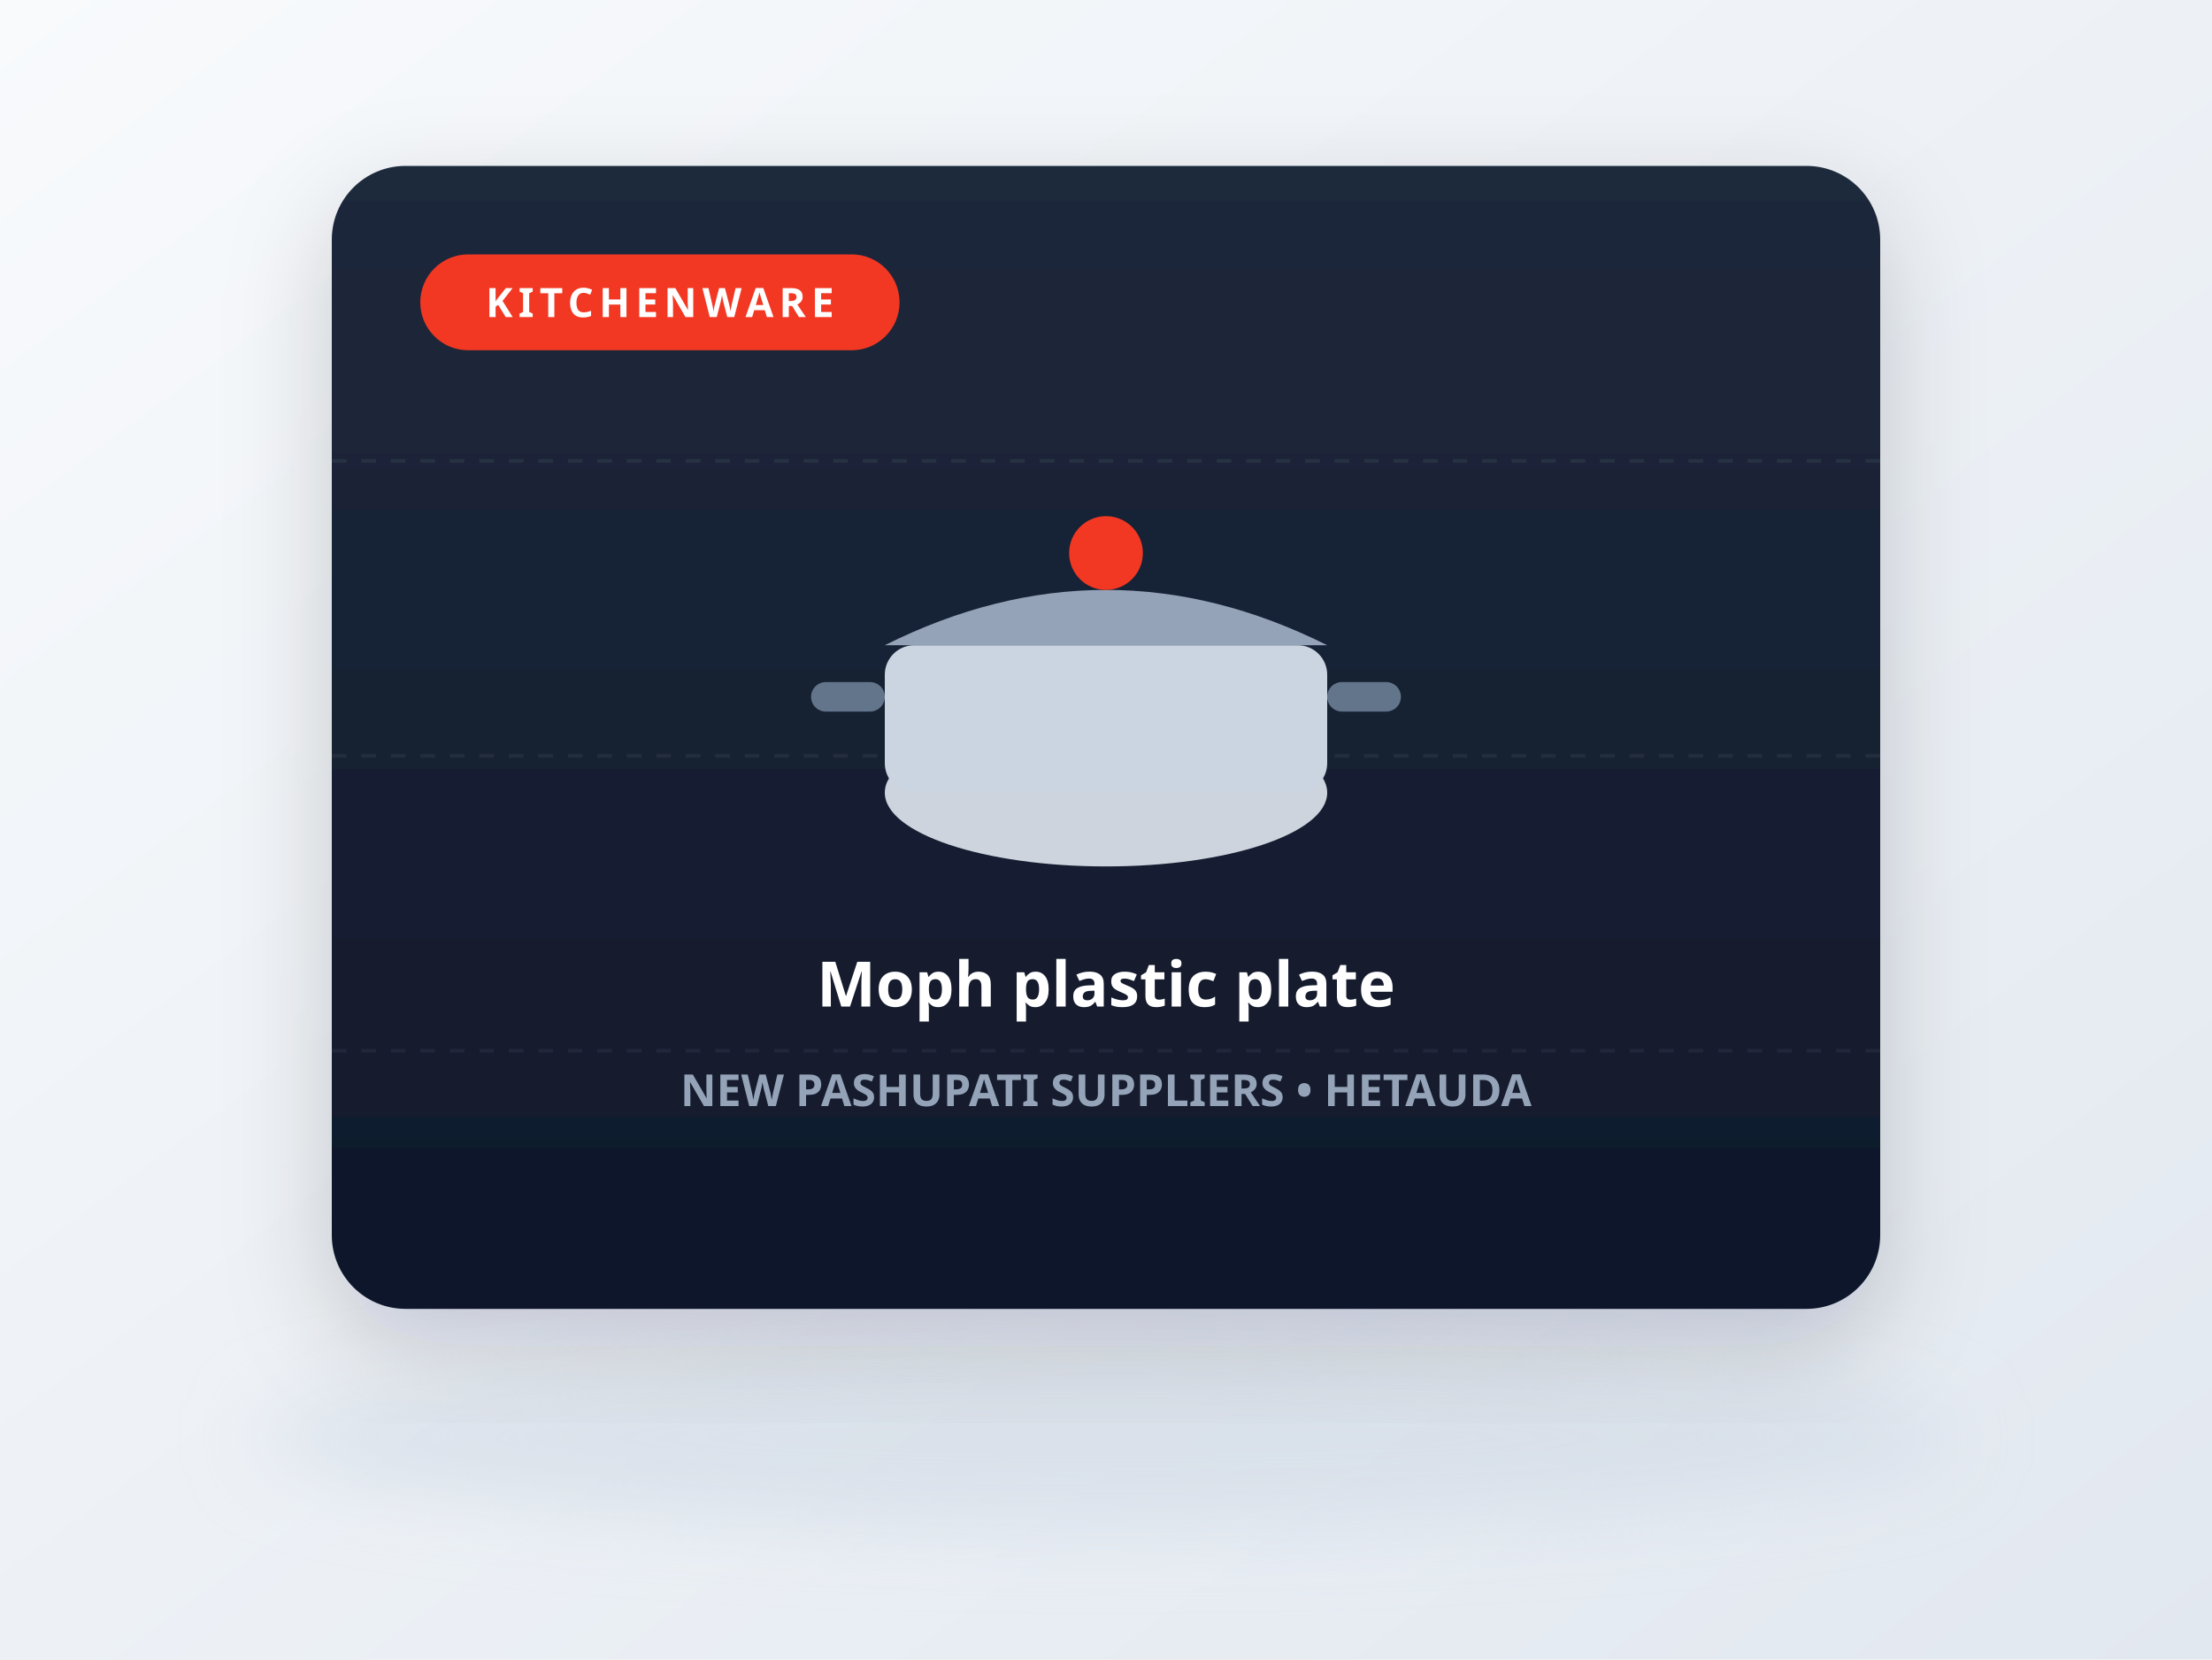
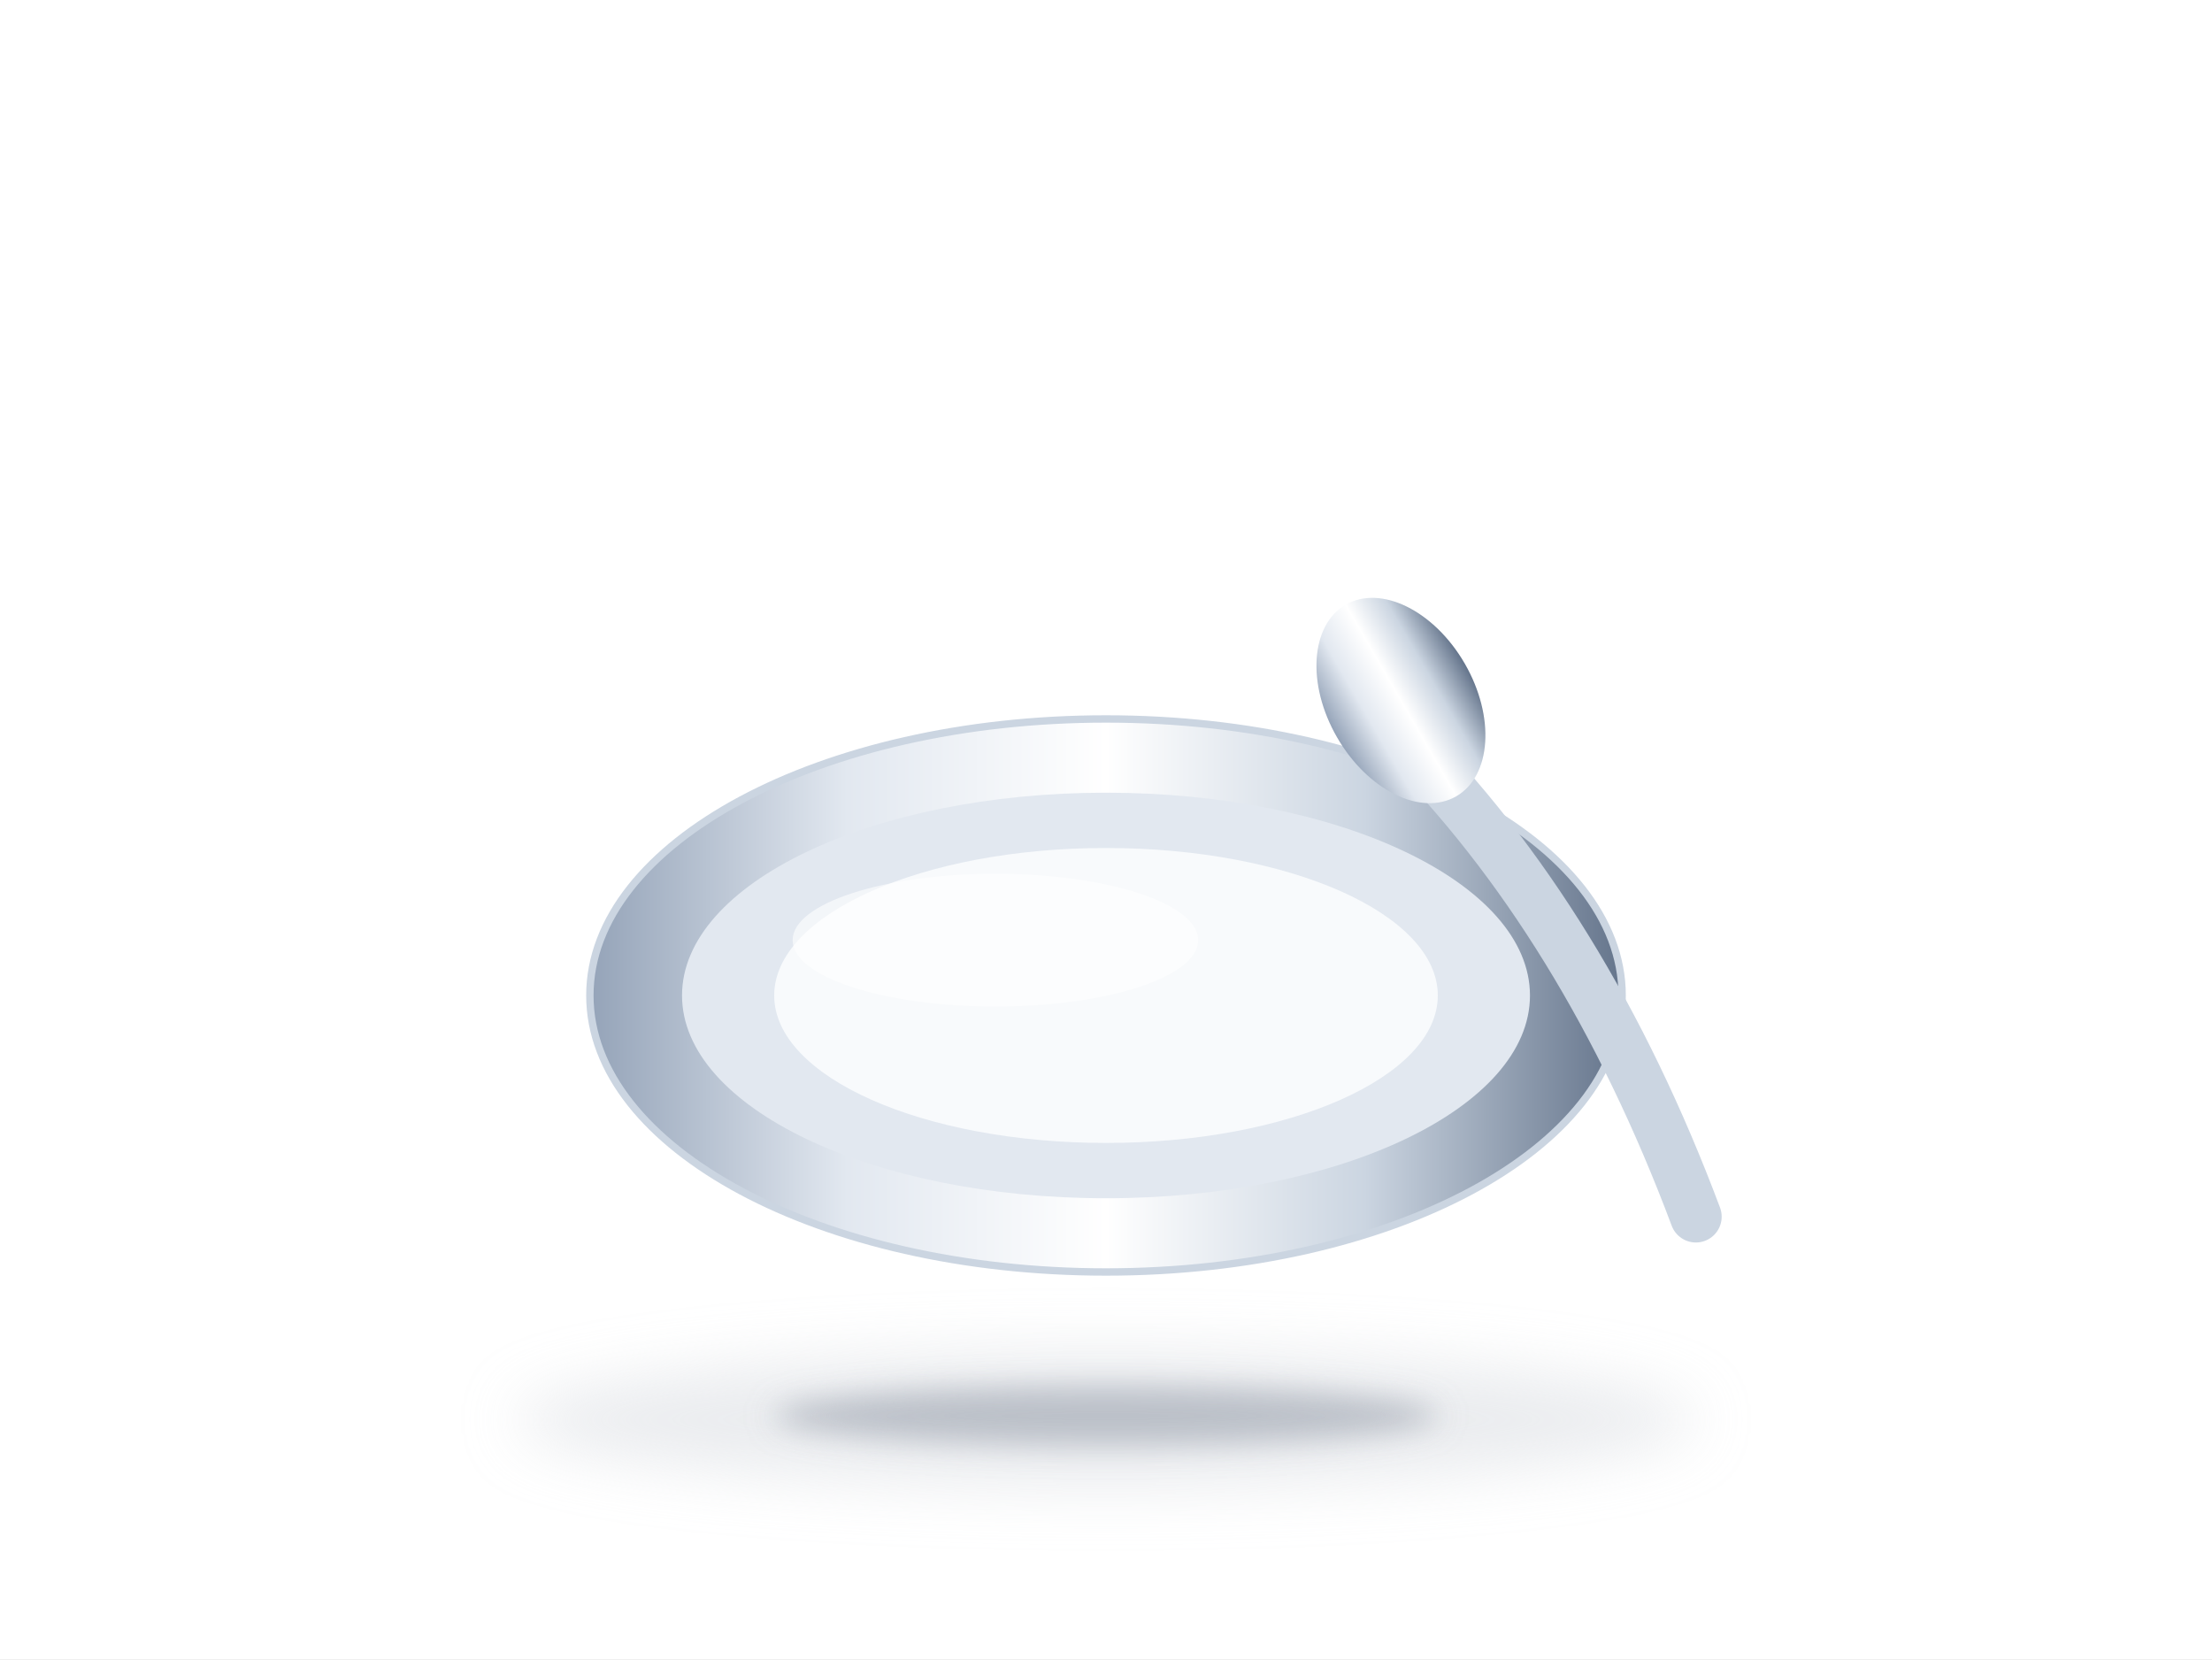
<svg xmlns="http://www.w3.org/2000/svg" viewBox="0 0 600 450" width="600" height="450">
  <defs>
-     <linearGradient id="bgGrad" x1="0%" y1="0%" x2="100%" y2="100%">
-       <stop offset="0%" stop-color="#F8FAFC" />
+     <linearGradient id="metalGrad" x1="0%" y1="0%" x2="100%" y2="0%">
+       <stop offset="0%" stop-color="#94A3B8" />
+       <stop offset="25%" stop-color="#E2E8F0" />
+       <stop offset="50%" stop-color="#FFFFFF" />
+       <stop offset="75%" stop-color="#CBD5E1" />
+       <stop offset="100%" stop-color="#64748B" />
+     </linearGradient>
+     <linearGradient id="chromeGrad" x1="0%" y1="0%" x2="0%" y2="100%">
+       <stop offset="0%" stop-color="#FFFFFF" />
+       <stop offset="35%" stop-color="#CBD5E1" />
+       <stop offset="70%" stop-color="#94A3B8" />
      <stop offset="100%" stop-color="#E2E8F0" />
    </linearGradient>
-     <linearGradient id="cardGrad" x1="0%" y1="0%" x2="0%" y2="100%">
-       <stop offset="0%" stop-color="#1E293B" />
-       <stop offset="100%" stop-color="#0F172A" />
+     <linearGradient id="brassGrad" x1="0%" y1="0%" x2="100%" y2="100%">
+       <stop offset="0%" stop-color="#FDE68A" />
+       <stop offset="30%" stop-color="#F59E0B" />
+       <stop offset="70%" stop-color="#D97706" />
+       <stop offset="100%" stop-color="#B45309" />
    </linearGradient>
-     <filter id="shadow" x="-10%" y="-10%" width="120%" height="120%">
-       <feDropShadow dx="0" dy="10" stdDeviation="14" flood-color="#0F172A" flood-opacity="0.18" />
-     </filter>
+     <linearGradient id="nonstickGrad" x1="0%" y1="0%" x2="100%" y2="100%">
+       <stop offset="0%" stop-color="#262626" />
+       <stop offset="50%" stop-color="#171717" />
+       <stop offset="100%" stop-color="#0A0A0A" />
+     </linearGradient>
+     <linearGradient id="strawGrad" x1="0%" y1="0%" x2="100%" y2="0%">
+       <stop offset="0%" stop-color="#D97706" />
+       <stop offset="50%" stop-color="#FDE68A" />
+       <stop offset="100%" stop-color="#B45309" />
+     </linearGradient>
  </defs>
-   <rect width="600" height="450" fill="url(#bgGrad)" />
-   <ellipse cx="300" cy="390" rx="230" ry="24" fill="#CBD5E1" opacity="0.5" filter="blur(10px)" />
-   <g transform="translate(90, 45)" filter="url(#shadow)">
-     <rect width="420" height="310" rx="20" fill="url(#cardGrad)" />
-     <line x1="0" y1="80" x2="420" y2="80" stroke="#FFFFFF" stroke-opacity="0.06" stroke-dasharray="4,4" />
-     <line x1="0" y1="160" x2="420" y2="160" stroke="#FFFFFF" stroke-opacity="0.06" stroke-dasharray="4,4" />
-     <line x1="0" y1="240" x2="420" y2="240" stroke="#FFFFFF" stroke-opacity="0.06" stroke-dasharray="4,4" />
-     <rect x="24" y="24" width="130" height="26" rx="13" fill="#F23822" />
-     <text x="89" y="41" font-family="system-ui, sans-serif" font-size="11" font-weight="800" fill="#FFFFFF" text-anchor="middle" letter-spacing="1.5">KITCHENWARE</text>
-     <g transform="translate(10, 10)">
-       <ellipse cx="200" cy="160" rx="60" ry="20" fill="#E2E8F0" opacity="0.9" />
-       <rect x="140" y="120" width="120" height="40" rx="8" fill="#CBD5E1" />
-       <path d="M 140 120 Q 200 90 260 120 Z" fill="#94A3B8" />
-       <circle cx="200" cy="95" r="10" fill="#F23822" />
-       <rect x="120" y="130" width="20" height="8" rx="4" fill="#64748B" />
-       <rect x="260" y="130" width="20" height="8" rx="4" fill="#64748B" />
-     </g>
-     <text x="210" y="228" font-family="system-ui, sans-serif" font-size="17" font-weight="800" fill="#FFFFFF" text-anchor="middle">Moph plastic plate</text>
-     <text x="210" y="255" font-family="system-ui, sans-serif" font-size="12" font-weight="600" fill="#94A3B8" text-anchor="middle">NEW PASHUPATI SUPPLIERS • HETAUDA</text>
+   <rect width="600" height="450" fill="#FFFFFF" />
+   <ellipse cx="300" cy="385" rx="160" ry="18" fill="#D1D5DB" opacity="0.45" filter="blur(8px)" />
+   <ellipse cx="300" cy="384" rx="90" ry="8" fill="#9CA3AF" opacity="0.6" filter="blur(4px)" />
+   <g id="product-artwork">
+     <ellipse cx="300" cy="270" rx="140" ry="75" fill="url(#metalGrad)" stroke="#CBD5E1" stroke-width="2" />
+     <ellipse cx="300" cy="270" rx="115" ry="55" fill="#E2E8F0" />
+     <ellipse cx="300" cy="270" rx="90" ry="40" fill="#F8FAFC" />
+     <ellipse cx="270" cy="255" rx="55" ry="18" fill="#FFFFFF" opacity="0.6" />
+     <path d="M 380 200 Q 430 250 460 330" stroke="#CBD5E1" stroke-width="14" stroke-linecap="round" fill="none" />
+     <ellipse cx="380" cy="190" rx="20" ry="30" fill="url(#metalGrad)" transform="rotate(-30 380 190)" />
  </g>
</svg>
